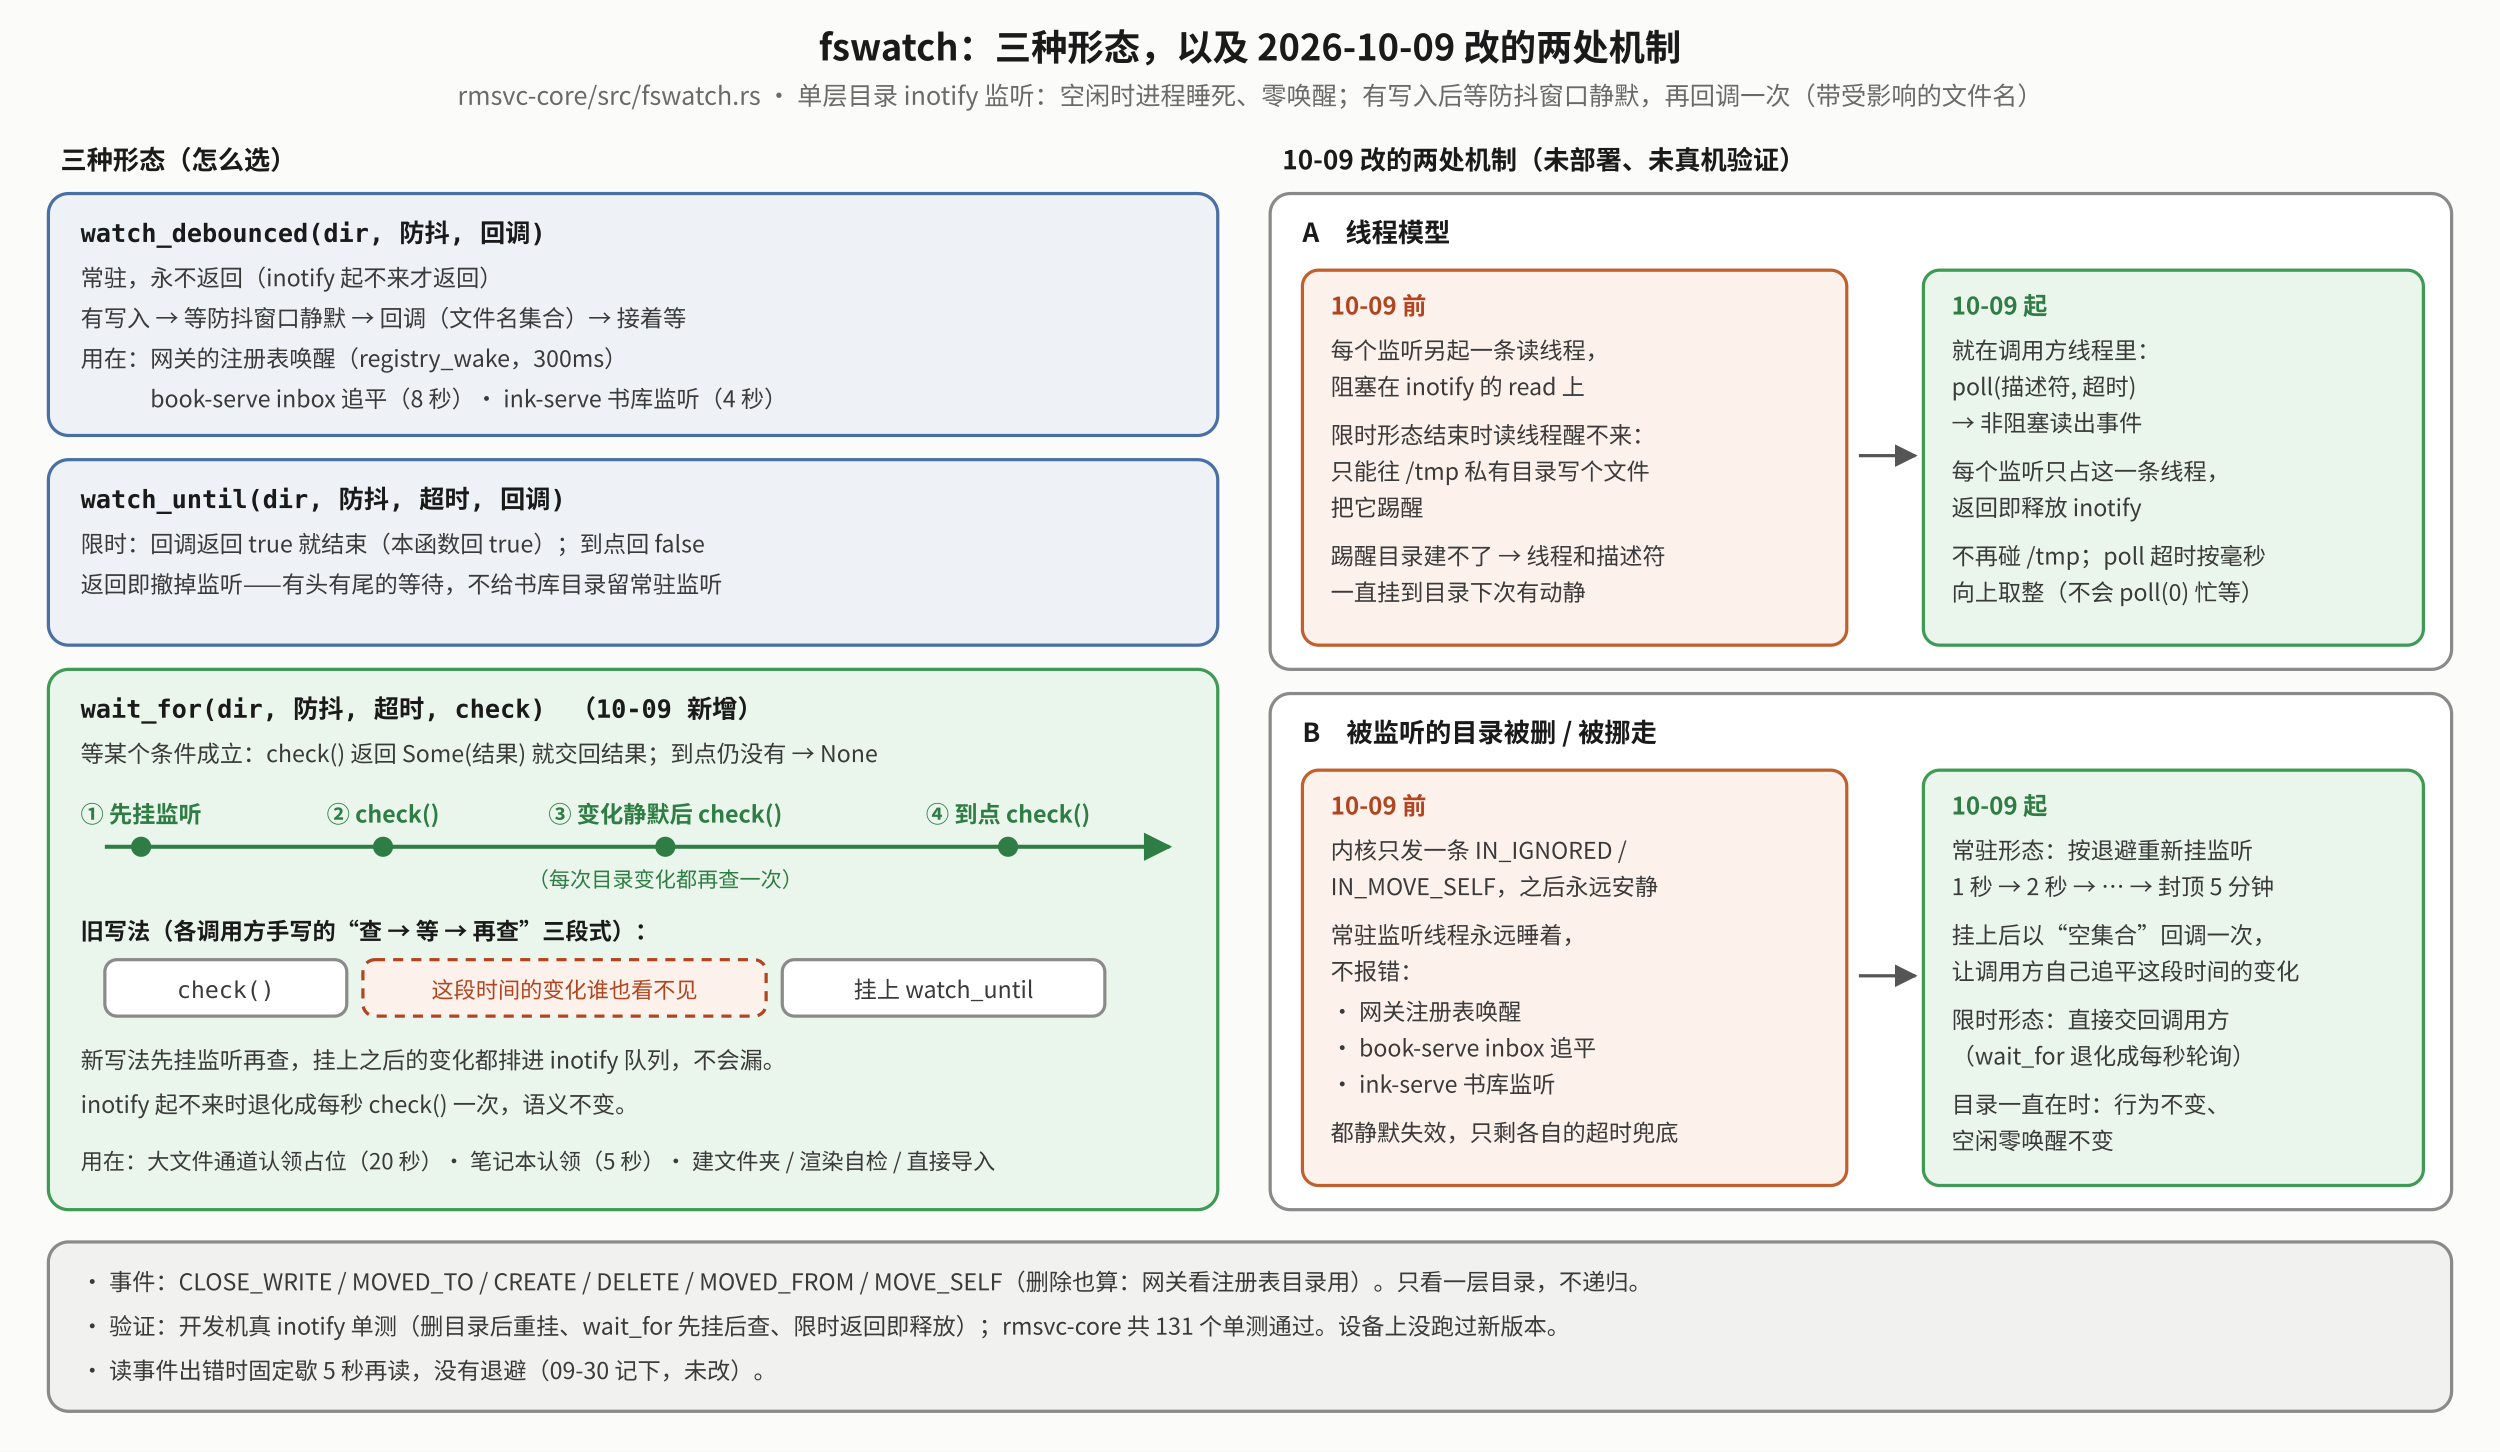
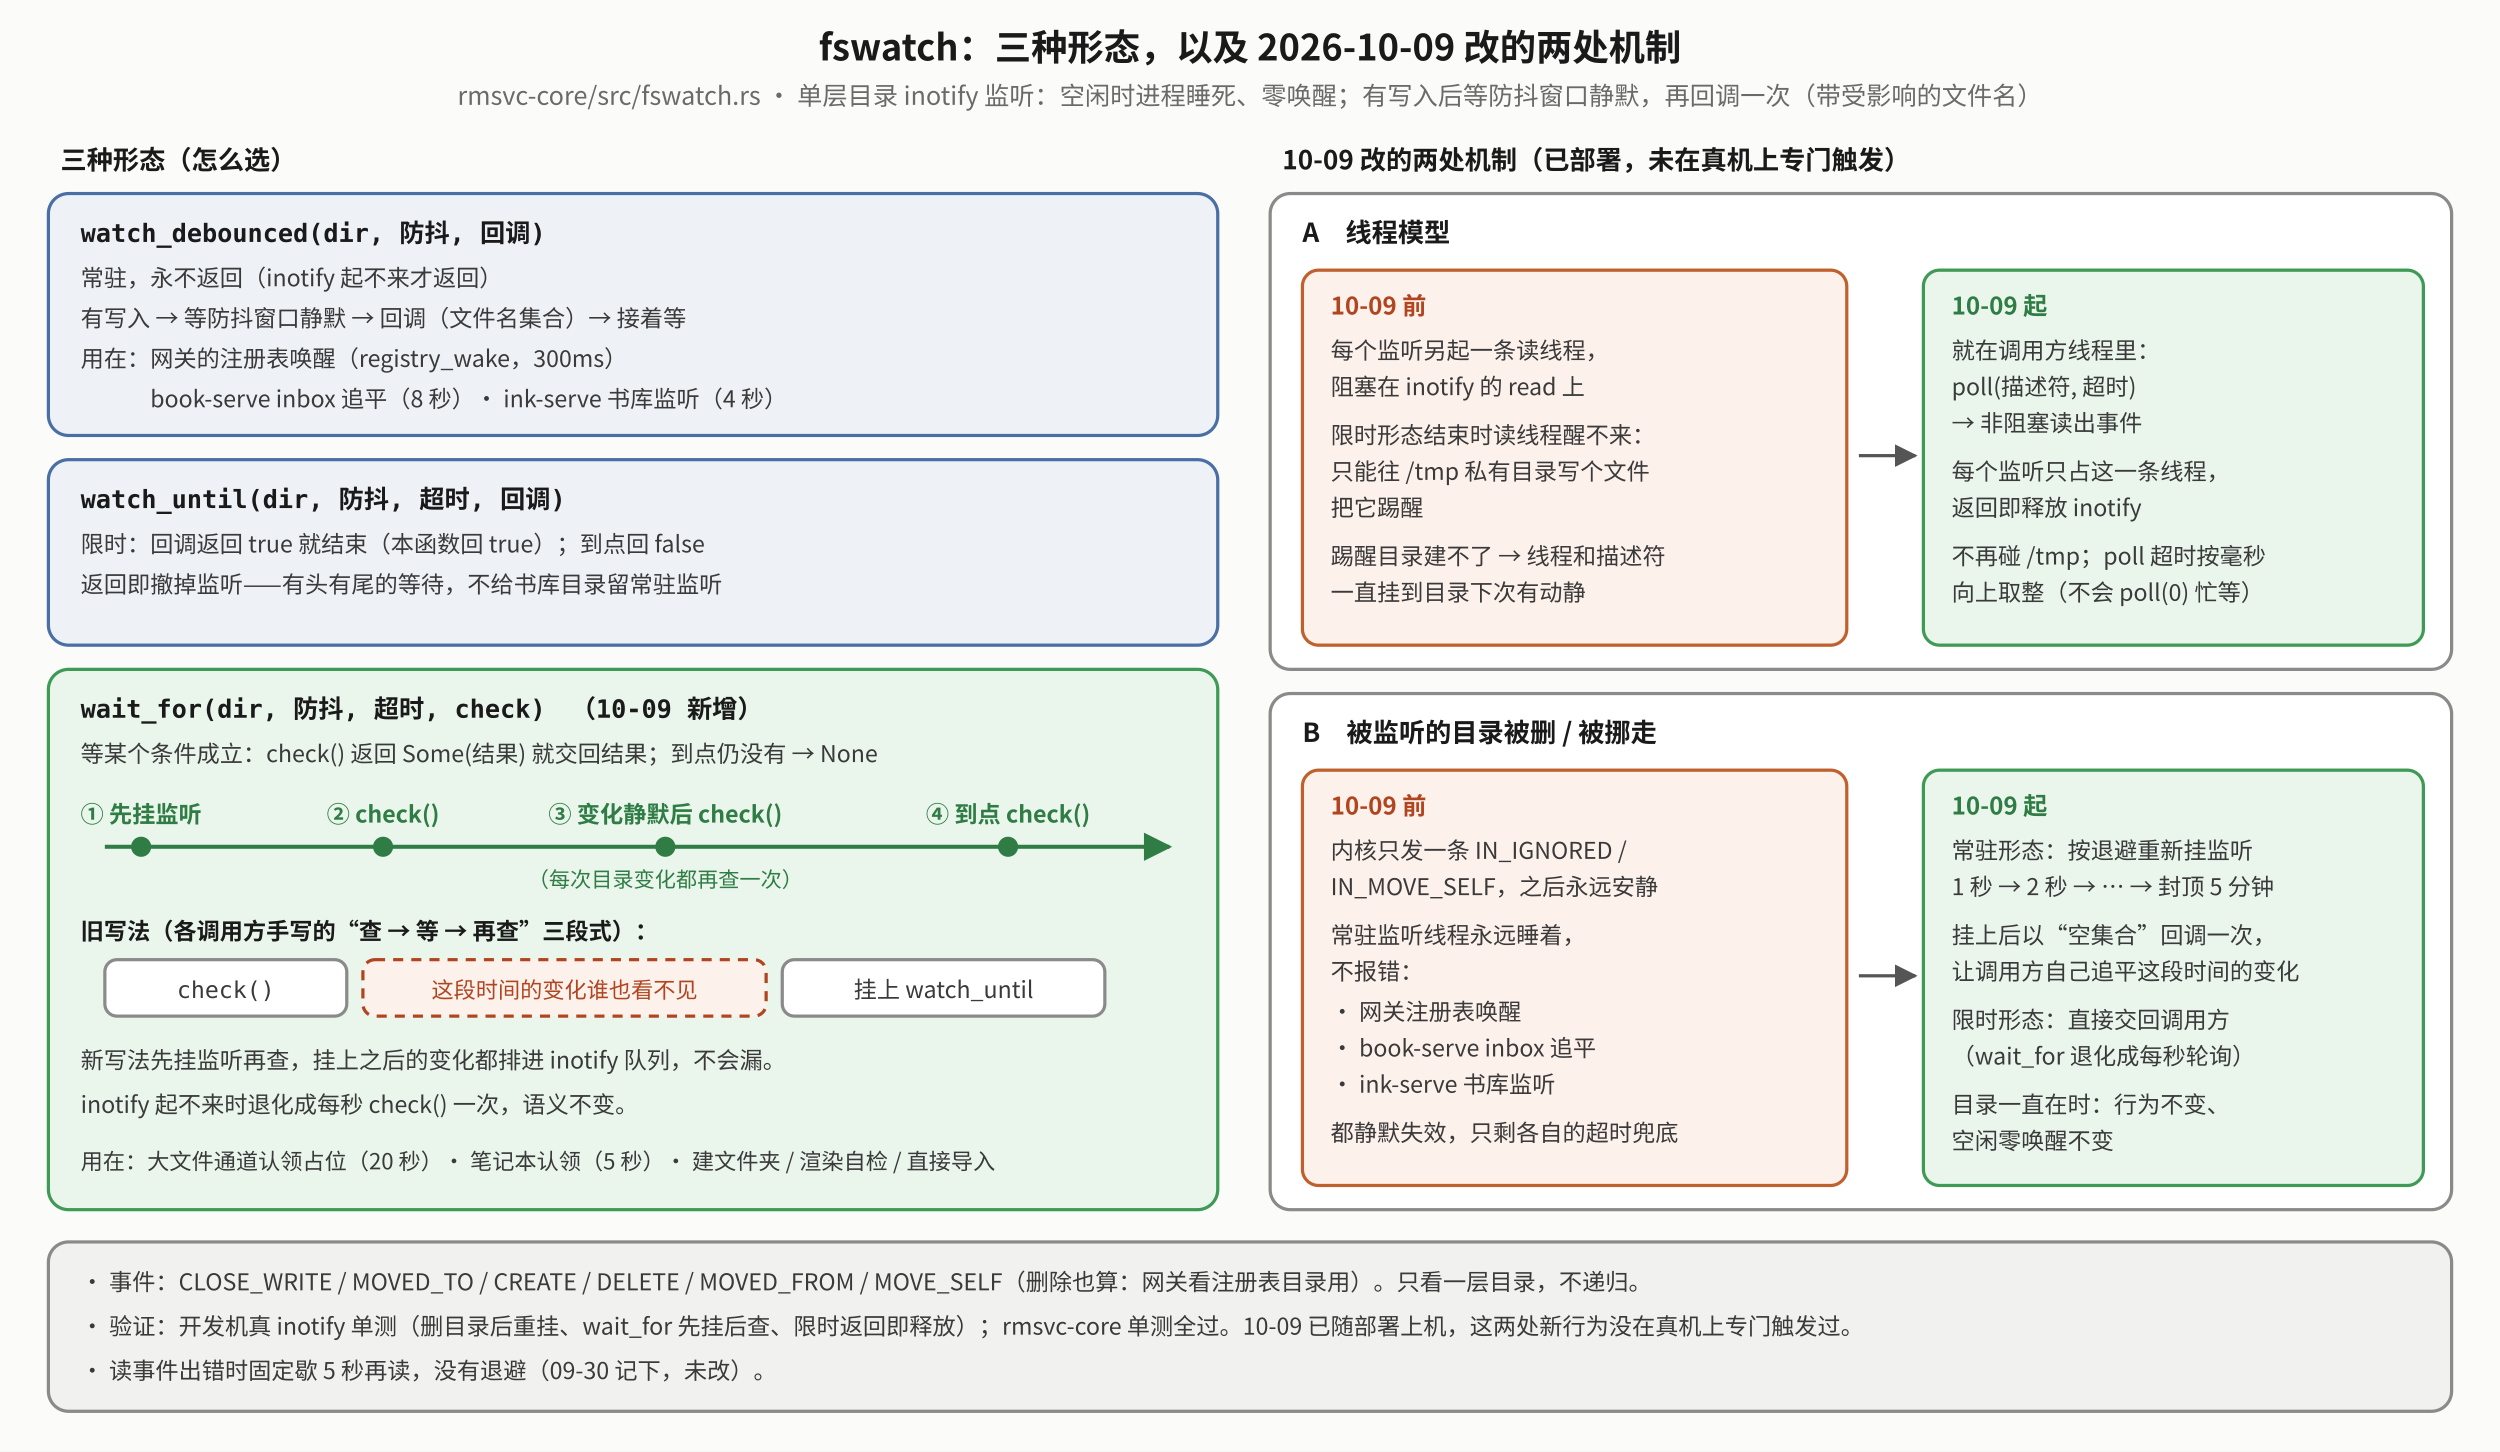
<svg xmlns="http://www.w3.org/2000/svg" viewBox="0 0 1240 720" width="1240" height="720" font-family="Noto Sans SC, Noto Sans CJK SC, sans-serif">
  <defs>
    <marker id="mk" viewBox="0 0 10 10" refX="9" refY="5" markerWidth="7" markerHeight="7" orient="auto-start-reverse">
      <path d="M0,0 L10,5 L0,10 z" fill="#555" />
    </marker>
    <marker id="mg" viewBox="0 0 10 10" refX="9" refY="5" markerWidth="7" markerHeight="7" orient="auto-start-reverse">
      <path d="M0,0 L10,5 L0,10 z" fill="#2f7d45" />
    </marker>
    <marker id="mr" viewBox="0 0 10 10" refX="9" refY="5" markerWidth="7" markerHeight="7" orient="auto-start-reverse">
      <path d="M0,0 L10,5 L0,10 z" fill="#b0451f" />
    </marker>
  </defs>
  <rect x="0" y="0" width="1240" height="720" fill="#fbfbfa" />
  <text x="620" y="30" font-size="18" font-weight="bold" fill="#1a1a1a" text-anchor="middle" xml:space="preserve">fswatch：三种形态，以及 2026-10-09 改的两处机制</text>
  <text x="620" y="52" font-size="12.5" font-weight="normal" fill="#6a6a6a" text-anchor="middle" xml:space="preserve">rmsvc-core/src/fswatch.rs · 单层目录 inotify 监听：空闲时进程睡死、零唤醒；有写入后等防抖窗口静默，再回调一次（带受影响的文件名）</text>
  <text x="30" y="84" font-size="13" font-weight="bold" fill="#1a1a1a" text-anchor="start" xml:space="preserve">三种形态（怎么选）</text>
  <rect x="24" y="96" width="580" height="120" rx="10" fill="#eef2f7" stroke="#4a6fa5" stroke-width="1.6" />
  <text x="40" y="120" font-size="12.5" font-weight="bold" fill="#1a1a1a" text-anchor="start" xml:space="preserve" font-family="DejaVu Sans Mono, monospace">watch_debounced(dir, 防抖, 回调)</text>
  <text x="40" y="142" font-size="11.5" font-weight="normal" fill="#3a3a3a" text-anchor="start" xml:space="preserve">常驻，永不返回（inotify 起不来才返回）</text>
  <text x="40" y="162" font-size="11.5" font-weight="normal" fill="#3a3a3a" text-anchor="start" xml:space="preserve">有写入 → 等防抖窗口静默 → 回调（文件名集合）→ 接着等</text>
  <text x="40" y="182" font-size="11.5" font-weight="normal" fill="#3a3a3a" text-anchor="start" xml:space="preserve">用在：网关的注册表唤醒（registry_wake，300ms）</text>
  <text x="40" y="202" font-size="11.5" font-weight="normal" fill="#3a3a3a" text-anchor="start" xml:space="preserve">　　　book-serve inbox 追平（8 秒）· ink-serve 书库监听（4 秒）</text>
  <rect x="24" y="228" width="580" height="92" rx="10" fill="#eef2f7" stroke="#4a6fa5" stroke-width="1.6" />
  <text x="40" y="252" font-size="12.5" font-weight="bold" fill="#1a1a1a" text-anchor="start" xml:space="preserve" font-family="DejaVu Sans Mono, monospace">watch_until(dir, 防抖, 超时, 回调)</text>
  <text x="40" y="274" font-size="11.5" font-weight="normal" fill="#3a3a3a" text-anchor="start" xml:space="preserve">限时：回调返回 true 就结束（本函数回 true）；到点回 false</text>
  <text x="40" y="294" font-size="11.5" font-weight="normal" fill="#3a3a3a" text-anchor="start" xml:space="preserve">返回即撤掉监听——有头有尾的等待，不给书库目录留常驻监听</text>
  <text x="40" y="312" font-size="11.5" font-weight="normal" fill="#3a3a3a" text-anchor="start" xml:space="preserve" />
  <rect x="24" y="332" width="580" height="268" rx="10" fill="#eaf6ec" stroke="#3f9a55" stroke-width="1.6" />
  <text x="40" y="356" font-size="12.5" font-weight="bold" fill="#1a1a1a" text-anchor="start" xml:space="preserve" font-family="DejaVu Sans Mono, monospace">wait_for(dir, 防抖, 超时, check)　（10-09 新增）</text>
  <text x="40" y="378" font-size="11.5" font-weight="normal" fill="#3a3a3a" text-anchor="start" xml:space="preserve">等某个条件成立：check() 返回 Some(结果) 就交回结果；到点仍没有 → None</text>
  <line x1="52" y1="420" x2="580" y2="420" stroke="#2f7d45" stroke-width="2" marker-end="url(#mg)" />
  <circle cx="70" cy="420" r="5" fill="#2f7d45" />
  <text x="70" y="408" font-size="11.5" font-weight="bold" fill="#2f7d45" text-anchor="middle" xml:space="preserve">① 先挂监听</text>
  <circle cx="190" cy="420" r="5" fill="#2f7d45" />
  <text x="190" y="408" font-size="11.5" font-weight="bold" fill="#2f7d45" text-anchor="middle" xml:space="preserve">② check()</text>
  <circle cx="330" cy="420" r="5" fill="#2f7d45" />
  <text x="330" y="408" font-size="11.5" font-weight="bold" fill="#2f7d45" text-anchor="middle" xml:space="preserve">③ 变化静默后 check()</text>
  <circle cx="500" cy="420" r="5" fill="#2f7d45" />
  <text x="500" y="408" font-size="11.5" font-weight="bold" fill="#2f7d45" text-anchor="middle" xml:space="preserve">④ 到点 check()</text>
  <text x="330" y="440" font-size="10.5" font-weight="normal" fill="#2f7d45" text-anchor="middle" xml:space="preserve">（每次目录变化都再查一次）</text>
  <text x="40" y="466" font-size="11.5" font-weight="bold" fill="#1a1a1a" text-anchor="start" xml:space="preserve">旧写法（各调用方手写的“查 → 等 → 再查”三段式）：</text>
  <rect x="52" y="476" width="120" height="28" rx="6" fill="#ffffff" stroke="#8a8a8a" stroke-width="1.6" />
  <text x="112" y="495" font-size="11.5" font-weight="normal" fill="#3a3a3a" text-anchor="middle" xml:space="preserve" font-family="DejaVu Sans Mono, monospace">check()</text>
  <rect x="180" y="476" width="200" height="28" rx="6" fill="#fdf1ec" stroke="#b0451f" stroke-width="1.6" stroke-dasharray="5 4" />
  <text x="280" y="495" font-size="11" font-weight="normal" fill="#b0451f" text-anchor="middle" xml:space="preserve">这段时间的变化谁也看不见</text>
  <rect x="388" y="476" width="160" height="28" rx="6" fill="#ffffff" stroke="#8a8a8a" stroke-width="1.6" />
  <text x="468" y="495" font-size="11.5" font-weight="normal" fill="#3a3a3a" text-anchor="middle" xml:space="preserve">挂上 watch_until</text>
  <text x="40" y="530" font-size="11.5" font-weight="normal" fill="#3a3a3a" text-anchor="start" xml:space="preserve">新写法先挂监听再查，挂上之后的变化都排进 inotify 队列，不会漏。</text>
  <text x="40" y="552" font-size="11.5" font-weight="normal" fill="#3a3a3a" text-anchor="start" xml:space="preserve">inotify 起不来时退化成每秒 check() 一次，语义不变。</text>
  <text x="40" y="580" font-size="11" font-weight="normal" fill="#3a3a3a" text-anchor="start" xml:space="preserve">用在：大文件通道认领占位（20 秒）· 笔记本认领（5 秒）· 建文件夹 / 渲染自检 / 直接导入</text>
-   <text x="636" y="84" font-size="13" font-weight="bold" fill="#1a1a1a" text-anchor="start" xml:space="preserve">10-09 改的两处机制（未部署、未真机验证）</text>
+   <text x="636" y="84" font-size="13" font-weight="bold" fill="#1a1a1a" text-anchor="start" xml:space="preserve">10-09 改的两处机制（已部署，未在真机上专门触发）</text>
  <rect x="630" y="96" width="586" height="236" rx="10" fill="#ffffff" stroke="#8a8a8a" stroke-width="1.6" />
  <text x="646" y="120" font-size="13" font-weight="bold" fill="#1a1a1a" text-anchor="start" xml:space="preserve">A　线程模型</text>
  <rect x="646" y="134" width="270" height="186" rx="8" fill="#fdf1ec" stroke="#c0602d" stroke-width="1.6" />
  <text x="660" y="156" font-size="12" font-weight="bold" fill="#b0451f" text-anchor="start" xml:space="preserve">10-09 前</text>
  <text x="660" y="178" font-size="11.5" font-weight="normal" fill="#3a3a3a" text-anchor="start" xml:space="preserve">每个监听另起一条读线程，</text>
  <text x="660" y="196" font-size="11.5" font-weight="normal" fill="#3a3a3a" text-anchor="start" xml:space="preserve">阻塞在 inotify 的 read 上</text>
  <text x="660" y="220" font-size="11.5" font-weight="normal" fill="#3a3a3a" text-anchor="start" xml:space="preserve">限时形态结束时读线程醒不来：</text>
  <text x="660" y="238" font-size="11.5" font-weight="normal" fill="#3a3a3a" text-anchor="start" xml:space="preserve">只能往 /tmp 私有目录写个文件</text>
  <text x="660" y="256" font-size="11.5" font-weight="normal" fill="#3a3a3a" text-anchor="start" xml:space="preserve">把它踢醒</text>
  <text x="660" y="280" font-size="11.5" font-weight="normal" fill="#3a3a3a" text-anchor="start" xml:space="preserve">踢醒目录建不了 → 线程和描述符</text>
  <text x="660" y="298" font-size="11.5" font-weight="normal" fill="#3a3a3a" text-anchor="start" xml:space="preserve">一直挂到目录下次有动静</text>
  <polyline points="922,226 950,226" fill="none" stroke="#555" stroke-width="1.6" marker-end="url(#mk)" />
  <rect x="954" y="134" width="248" height="186" rx="8" fill="#eaf6ec" stroke="#3f9a55" stroke-width="1.6" />
  <text x="968" y="156" font-size="12" font-weight="bold" fill="#2f7d45" text-anchor="start" xml:space="preserve">10-09 起</text>
  <text x="968" y="178" font-size="11.5" font-weight="normal" fill="#3a3a3a" text-anchor="start" xml:space="preserve">就在调用方线程里：</text>
  <text x="968" y="196" font-size="11.5" font-weight="normal" fill="#3a3a3a" text-anchor="start" xml:space="preserve">poll(描述符, 超时)</text>
  <text x="968" y="214" font-size="11.5" font-weight="normal" fill="#3a3a3a" text-anchor="start" xml:space="preserve">→ 非阻塞读出事件</text>
  <text x="968" y="238" font-size="11.5" font-weight="normal" fill="#3a3a3a" text-anchor="start" xml:space="preserve">每个监听只占这一条线程，</text>
  <text x="968" y="256" font-size="11.5" font-weight="normal" fill="#3a3a3a" text-anchor="start" xml:space="preserve">返回即释放 inotify</text>
  <text x="968" y="280" font-size="11.5" font-weight="normal" fill="#3a3a3a" text-anchor="start" xml:space="preserve">不再碰 /tmp；poll 超时按毫秒</text>
  <text x="968" y="298" font-size="11.5" font-weight="normal" fill="#3a3a3a" text-anchor="start" xml:space="preserve">向上取整（不会 poll(0) 忙等）</text>
  <rect x="630" y="344" width="586" height="256" rx="10" fill="#ffffff" stroke="#8a8a8a" stroke-width="1.6" />
  <text x="646" y="368" font-size="13" font-weight="bold" fill="#1a1a1a" text-anchor="start" xml:space="preserve">B　被监听的目录被删 / 被挪走</text>
  <rect x="646" y="382" width="270" height="206" rx="8" fill="#fdf1ec" stroke="#c0602d" stroke-width="1.6" />
  <text x="660" y="404" font-size="12" font-weight="bold" fill="#b0451f" text-anchor="start" xml:space="preserve">10-09 前</text>
  <text x="660" y="426" font-size="11.5" font-weight="normal" fill="#3a3a3a" text-anchor="start" xml:space="preserve">内核只发一条 IN_IGNORED /</text>
  <text x="660" y="444" font-size="11.5" font-weight="normal" fill="#3a3a3a" text-anchor="start" xml:space="preserve">IN_MOVE_SELF，之后永远安静</text>
  <text x="660" y="468" font-size="11.5" font-weight="normal" fill="#3a3a3a" text-anchor="start" xml:space="preserve">常驻监听线程永远睡着，</text>
  <text x="660" y="486" font-size="11.5" font-weight="normal" fill="#3a3a3a" text-anchor="start" xml:space="preserve">不报错：</text>
  <text x="660" y="506" font-size="11.5" font-weight="normal" fill="#3a3a3a" text-anchor="start" xml:space="preserve">· 网关注册表唤醒</text>
  <text x="660" y="524" font-size="11.5" font-weight="normal" fill="#3a3a3a" text-anchor="start" xml:space="preserve">· book-serve inbox 追平</text>
  <text x="660" y="542" font-size="11.5" font-weight="normal" fill="#3a3a3a" text-anchor="start" xml:space="preserve">· ink-serve 书库监听</text>
  <text x="660" y="566" font-size="11.5" font-weight="normal" fill="#3a3a3a" text-anchor="start" xml:space="preserve">都静默失效，只剩各自的超时兜底</text>
  <polyline points="922,484 950,484" fill="none" stroke="#555" stroke-width="1.6" marker-end="url(#mk)" />
  <rect x="954" y="382" width="248" height="206" rx="8" fill="#eaf6ec" stroke="#3f9a55" stroke-width="1.6" />
  <text x="968" y="404" font-size="12" font-weight="bold" fill="#2f7d45" text-anchor="start" xml:space="preserve">10-09 起</text>
  <text x="968" y="426" font-size="11.5" font-weight="normal" fill="#3a3a3a" text-anchor="start" xml:space="preserve">常驻形态：按退避重新挂监听</text>
  <text x="968" y="444" font-size="11.5" font-weight="normal" fill="#3a3a3a" text-anchor="start" xml:space="preserve">1 秒 → 2 秒 → … → 封顶 5 分钟</text>
  <text x="968" y="468" font-size="11.5" font-weight="normal" fill="#3a3a3a" text-anchor="start" xml:space="preserve">挂上后以“空集合”回调一次，</text>
  <text x="968" y="486" font-size="11.5" font-weight="normal" fill="#3a3a3a" text-anchor="start" xml:space="preserve">让调用方自己追平这段时间的变化</text>
  <text x="968" y="510" font-size="11.5" font-weight="normal" fill="#3a3a3a" text-anchor="start" xml:space="preserve">限时形态：直接交回调用方</text>
  <text x="968" y="528" font-size="11.5" font-weight="normal" fill="#3a3a3a" text-anchor="start" xml:space="preserve">（wait_for 退化成每秒轮询）</text>
  <text x="968" y="552" font-size="11.5" font-weight="normal" fill="#3a3a3a" text-anchor="start" xml:space="preserve">目录一直在时：行为不变、</text>
  <text x="968" y="570" font-size="11.5" font-weight="normal" fill="#3a3a3a" text-anchor="start" xml:space="preserve">空闲零唤醒不变</text>
  <rect x="24" y="616" width="1192" height="84" rx="10" fill="#f1f1ef" stroke="#8a8a8a" stroke-width="1.6" />
  <text x="40" y="640" font-size="11.5" font-weight="normal" fill="#3a3a3a" text-anchor="start" xml:space="preserve">· 事件：CLOSE_WRITE / MOVED_TO / CREATE / DELETE / MOVED_FROM / MOVE_SELF（删除也算：网关看注册表目录用）。只看一层目录，不递归。</text>
-   <text x="40" y="662" font-size="11.5" font-weight="normal" fill="#3a3a3a" text-anchor="start" xml:space="preserve">· 验证：开发机真 inotify 单测（删目录后重挂、wait_for 先挂后查、限时返回即释放）；rmsvc-core 共 131 个单测通过。设备上没跑过新版本。</text>
+   <text x="40" y="662" font-size="11.5" font-weight="normal" fill="#3a3a3a" text-anchor="start" xml:space="preserve">· 验证：开发机真 inotify 单测（删目录后重挂、wait_for 先挂后查、限时返回即释放）；rmsvc-core 单测全过。10-09 已随部署上机，这两处新行为没在真机上专门触发过。</text>
  <text x="40" y="684" font-size="11.5" font-weight="normal" fill="#3a3a3a" text-anchor="start" xml:space="preserve">· 读事件出错时固定歇 5 秒再读，没有退避（09-30 记下，未改）。</text>
</svg>
